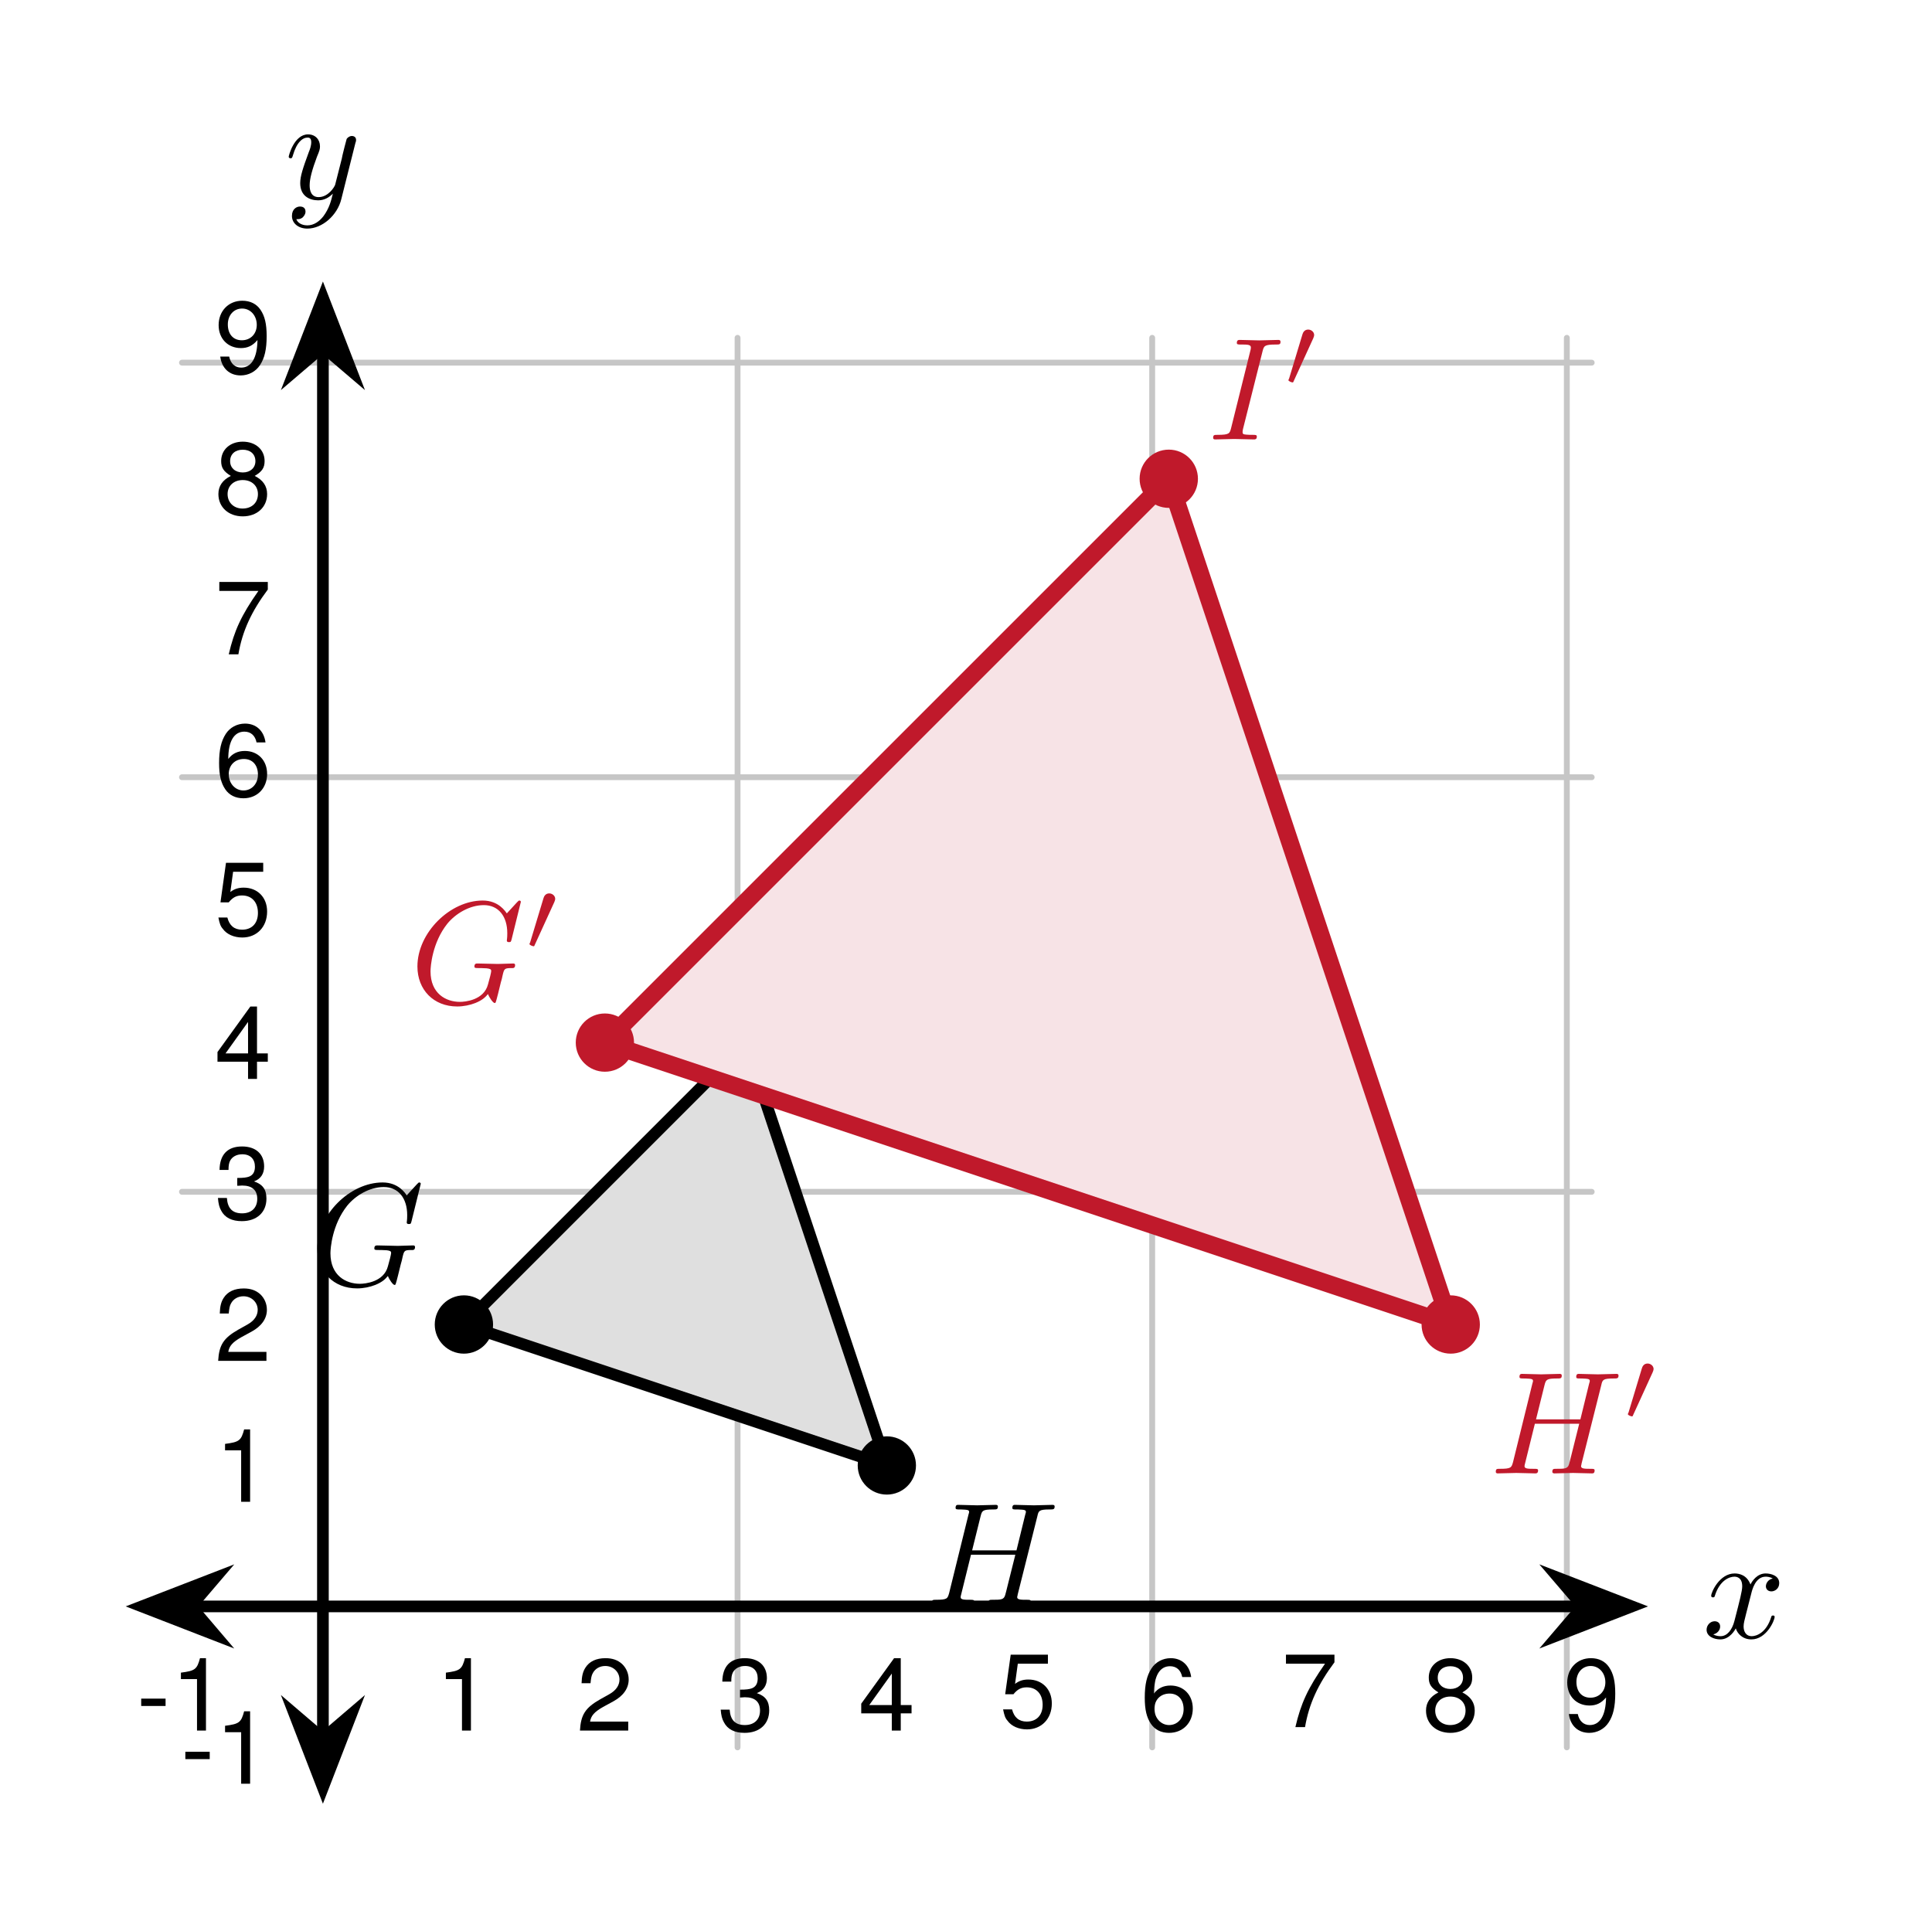
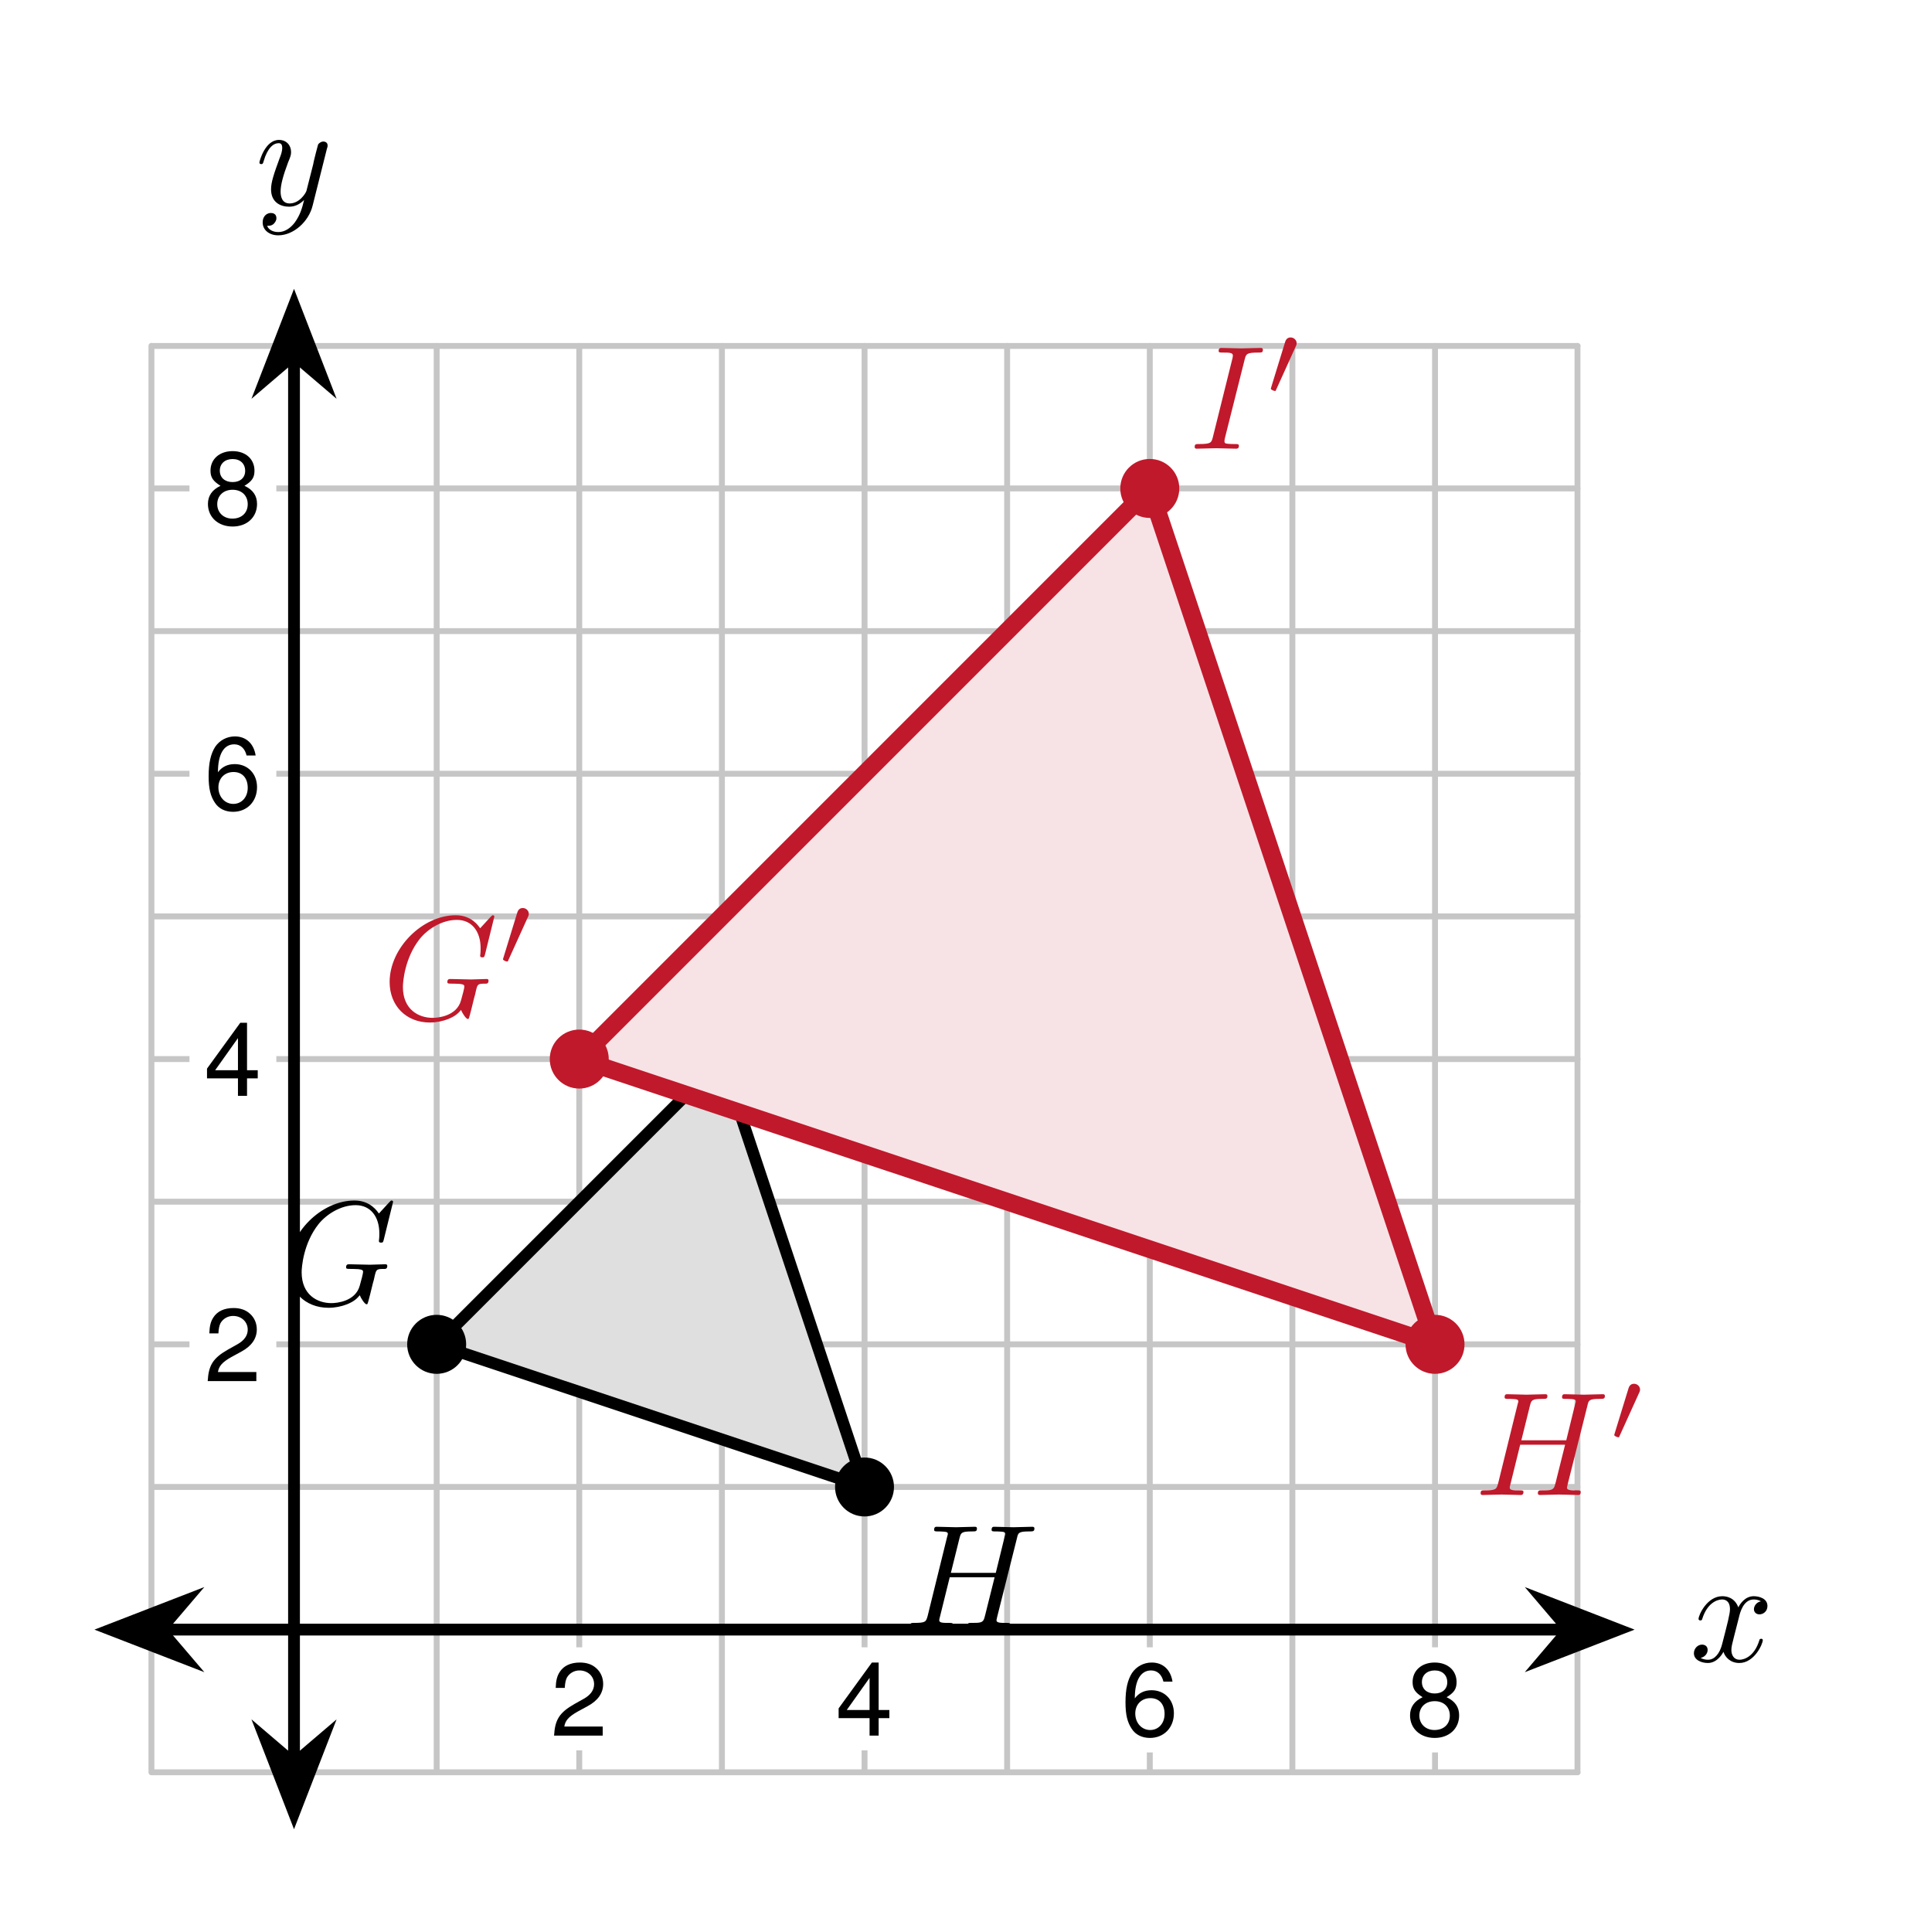
- <svg xmlns="http://www.w3.org/2000/svg" xmlns:xlink="http://www.w3.org/1999/xlink" width="131.341" height="131.258" viewBox="0 0 131.341 131.258">
+ <svg xmlns="http://www.w3.org/2000/svg" xmlns:xlink="http://www.w3.org/1999/xlink" width="129.174" height="129.707" viewBox="0 0 129.174 129.707">
  <defs>
    <g>
      <g id="glyph-0-0">
        <path d="M 3.312 -2.984 C 3.375 -3.25 3.594 -4.156 4.297 -4.156 C 4.344 -4.156 4.578 -4.156 4.781 -4.031 C 4.5 -3.984 4.312 -3.734 4.312 -3.5 C 4.312 -3.344 4.422 -3.156 4.688 -3.156 C 4.906 -3.156 5.219 -3.328 5.219 -3.719 C 5.219 -4.234 4.641 -4.375 4.297 -4.375 C 3.719 -4.375 3.375 -3.859 3.266 -3.625 C 3.016 -4.281 2.484 -4.375 2.188 -4.375 C 1.156 -4.375 0.594 -3.094 0.594 -2.859 C 0.594 -2.75 0.688 -2.75 0.719 -2.75 C 0.797 -2.75 0.828 -2.781 0.844 -2.859 C 1.172 -3.906 1.828 -4.156 2.172 -4.156 C 2.359 -4.156 2.703 -4.078 2.703 -3.5 C 2.703 -3.188 2.531 -2.531 2.172 -1.141 C 2.016 -0.531 1.672 -0.109 1.234 -0.109 C 1.172 -0.109 0.938 -0.109 0.734 -0.234 C 0.984 -0.281 1.203 -0.5 1.203 -0.766 C 1.203 -1.047 0.984 -1.125 0.828 -1.125 C 0.531 -1.125 0.281 -0.859 0.281 -0.547 C 0.281 -0.094 0.781 0.109 1.219 0.109 C 1.875 0.109 2.234 -0.578 2.266 -0.641 C 2.375 -0.281 2.734 0.109 3.328 0.109 C 4.344 0.109 4.906 -1.172 4.906 -1.422 C 4.906 -1.516 4.828 -1.516 4.797 -1.516 C 4.703 -1.516 4.688 -1.469 4.672 -1.406 C 4.344 -0.344 3.672 -0.109 3.344 -0.109 C 2.969 -0.109 2.797 -0.422 2.797 -0.766 C 2.797 -0.984 2.859 -1.203 2.969 -1.641 Z M 3.312 -2.984 " />
      </g>
      <g id="glyph-0-1">
        <path d="M 4.812 -3.781 C 4.859 -3.906 4.859 -3.938 4.859 -4 C 4.859 -4.188 4.719 -4.266 4.562 -4.266 C 4.469 -4.266 4.312 -4.203 4.219 -4.062 C 4.203 -4.016 4.125 -3.703 4.078 -3.531 C 4.016 -3.266 3.938 -3 3.891 -2.734 L 3.438 -0.953 C 3.391 -0.797 2.969 -0.109 2.312 -0.109 C 1.812 -0.109 1.703 -0.547 1.703 -0.906 C 1.703 -1.359 1.875 -1.984 2.203 -2.859 C 2.375 -3.266 2.406 -3.375 2.406 -3.562 C 2.406 -4.016 2.094 -4.375 1.594 -4.375 C 0.656 -4.375 0.281 -2.938 0.281 -2.859 C 0.281 -2.75 0.391 -2.75 0.406 -2.75 C 0.5 -2.75 0.516 -2.781 0.562 -2.938 C 0.828 -3.859 1.234 -4.156 1.562 -4.156 C 1.641 -4.156 1.812 -4.156 1.812 -3.844 C 1.812 -3.594 1.719 -3.344 1.641 -3.156 C 1.25 -2.094 1.062 -1.531 1.062 -1.062 C 1.062 -0.188 1.688 0.109 2.281 0.109 C 2.672 0.109 3 -0.062 3.281 -0.344 C 3.156 0.172 3.031 0.656 2.641 1.188 C 2.375 1.531 2 1.812 1.547 1.812 C 1.406 1.812 0.953 1.781 0.797 1.391 C 0.953 1.391 1.078 1.391 1.219 1.281 C 1.312 1.188 1.422 1.062 1.422 0.875 C 1.422 0.562 1.156 0.531 1.047 0.531 C 0.828 0.531 0.5 0.688 0.5 1.172 C 0.5 1.672 0.938 2.031 1.547 2.031 C 2.562 2.031 3.594 1.125 3.859 0.016 Z M 4.812 -3.781 " />
      </g>
      <g id="glyph-0-2">
        <path d="M 7.531 -6.891 C 7.531 -6.922 7.516 -6.984 7.422 -6.984 C 7.391 -6.984 7.375 -6.969 7.266 -6.859 L 6.578 -6.109 C 6.484 -6.234 6.031 -6.984 4.938 -6.984 C 2.719 -6.984 0.5 -4.797 0.5 -2.5 C 0.5 -0.922 1.594 0.219 3.203 0.219 C 3.641 0.219 4.078 0.125 4.438 -0.016 C 4.938 -0.219 5.125 -0.422 5.297 -0.625 C 5.391 -0.375 5.641 -0.016 5.75 -0.016 C 5.797 -0.016 5.812 -0.047 5.812 -0.047 C 5.828 -0.062 5.938 -0.453 5.984 -0.656 L 6.172 -1.422 C 6.219 -1.578 6.266 -1.75 6.297 -1.922 C 6.406 -2.375 6.422 -2.391 6.984 -2.391 C 7.031 -2.391 7.141 -2.406 7.141 -2.594 C 7.141 -2.672 7.094 -2.703 7.016 -2.703 C 6.781 -2.703 6.203 -2.672 5.969 -2.672 C 5.672 -2.672 4.891 -2.703 4.594 -2.703 C 4.5 -2.703 4.375 -2.703 4.375 -2.5 C 4.375 -2.391 4.453 -2.391 4.672 -2.391 C 4.688 -2.391 4.969 -2.391 5.203 -2.375 C 5.453 -2.344 5.516 -2.312 5.516 -2.188 C 5.516 -2.094 5.406 -1.656 5.297 -1.281 C 5.016 -0.203 3.734 -0.094 3.391 -0.094 C 2.438 -0.094 1.391 -0.656 1.391 -2.172 C 1.391 -2.484 1.5 -4.109 2.531 -5.406 C 3.078 -6.078 4.031 -6.672 5.016 -6.672 C 6.016 -6.672 6.609 -5.906 6.609 -4.766 C 6.609 -4.375 6.578 -4.359 6.578 -4.266 C 6.578 -4.156 6.688 -4.156 6.719 -4.156 C 6.859 -4.156 6.859 -4.188 6.906 -4.359 Z M 7.531 -6.891 " />
      </g>
      <g id="glyph-0-3">
        <path d="M 7.562 -6 C 7.641 -6.359 7.672 -6.453 8.391 -6.453 C 8.641 -6.453 8.734 -6.453 8.734 -6.656 C 8.734 -6.766 8.625 -6.766 8.594 -6.766 C 8.312 -6.766 7.594 -6.734 7.328 -6.734 C 7.031 -6.734 6.328 -6.766 6.047 -6.766 C 5.969 -6.766 5.859 -6.766 5.859 -6.562 C 5.859 -6.453 5.938 -6.453 6.125 -6.453 C 6.156 -6.453 6.344 -6.453 6.516 -6.438 C 6.688 -6.422 6.781 -6.406 6.781 -6.281 C 6.781 -6.234 6.766 -6.219 6.734 -6.094 L 6.141 -3.672 L 3.125 -3.672 L 3.703 -6 C 3.797 -6.359 3.828 -6.453 4.531 -6.453 C 4.797 -6.453 4.875 -6.453 4.875 -6.656 C 4.875 -6.766 4.766 -6.766 4.734 -6.766 C 4.453 -6.766 3.75 -6.734 3.469 -6.734 C 3.188 -6.734 2.484 -6.766 2.188 -6.766 C 2.109 -6.766 2 -6.766 2 -6.562 C 2 -6.453 2.094 -6.453 2.281 -6.453 C 2.297 -6.453 2.484 -6.453 2.656 -6.438 C 2.828 -6.422 2.922 -6.406 2.922 -6.281 C 2.922 -6.234 2.906 -6.219 2.875 -6.094 L 1.562 -0.766 C 1.453 -0.391 1.438 -0.312 0.656 -0.312 C 0.469 -0.312 0.391 -0.312 0.391 -0.109 C 0.391 0 0.5 0 0.531 0 C 0.797 0 1.5 -0.031 1.781 -0.031 C 1.984 -0.031 2.203 -0.016 2.422 -0.016 C 2.641 -0.016 2.859 0 3.062 0 C 3.141 0 3.266 0 3.266 -0.203 C 3.266 -0.312 3.172 -0.312 2.984 -0.312 C 2.609 -0.312 2.344 -0.312 2.344 -0.484 C 2.344 -0.547 2.359 -0.594 2.375 -0.656 L 3.047 -3.375 L 6.062 -3.375 C 5.641 -1.719 5.422 -0.781 5.375 -0.641 C 5.281 -0.312 5.094 -0.312 4.484 -0.312 C 4.328 -0.312 4.234 -0.312 4.234 -0.109 C 4.234 0 4.359 0 4.375 0 C 4.656 0 5.359 -0.031 5.641 -0.031 C 5.844 -0.031 6.062 -0.016 6.266 -0.016 C 6.484 -0.016 6.703 0 6.922 0 C 7 0 7.109 0 7.109 -0.203 C 7.109 -0.312 7.031 -0.312 6.828 -0.312 C 6.469 -0.312 6.188 -0.312 6.188 -0.484 C 6.188 -0.547 6.219 -0.594 6.219 -0.656 Z M 7.562 -6 " />
      </g>
      <g id="glyph-0-4">
        <path d="M 3.703 -6 C 3.797 -6.359 3.828 -6.453 4.609 -6.453 C 4.844 -6.453 4.922 -6.453 4.922 -6.641 C 4.922 -6.766 4.812 -6.766 4.781 -6.766 C 4.484 -6.766 3.75 -6.734 3.469 -6.734 C 3.172 -6.734 2.453 -6.766 2.156 -6.766 C 2.078 -6.766 1.953 -6.766 1.953 -6.562 C 1.953 -6.453 2.047 -6.453 2.234 -6.453 C 2.641 -6.453 2.906 -6.453 2.906 -6.266 C 2.906 -6.219 2.906 -6.203 2.891 -6.109 L 1.562 -0.766 C 1.469 -0.406 1.438 -0.312 0.656 -0.312 C 0.422 -0.312 0.344 -0.312 0.344 -0.109 C 0.344 0 0.453 0 0.484 0 C 0.766 0 1.5 -0.031 1.781 -0.031 C 2.078 -0.031 2.812 0 3.109 0 C 3.188 0 3.312 0 3.312 -0.188 C 3.312 -0.312 3.234 -0.312 3.016 -0.312 C 2.828 -0.312 2.781 -0.312 2.578 -0.328 C 2.375 -0.344 2.344 -0.391 2.344 -0.5 C 2.344 -0.578 2.359 -0.656 2.375 -0.719 Z M 3.703 -6 " />
      </g>
      <g id="glyph-1-0">
-         <path d="M 1.969 -2.172 L 0.312 -2.172 L 0.312 -1.672 L 1.969 -1.672 Z M 1.969 -2.172 " />
+         <path d="M 3.5 -0.609 L 0.922 -0.609 C 0.984 -1 1.203 -1.266 1.812 -1.609 L 2.5 -1.984 C 3.188 -2.359 3.531 -2.859 3.531 -3.469 C 3.531 -3.875 3.375 -4.25 3.078 -4.516 C 2.797 -4.781 2.422 -4.906 1.969 -4.906 C 1.344 -4.906 0.875 -4.688 0.609 -4.266 C 0.438 -4 0.359 -3.703 0.344 -3.203 L 0.953 -3.203 C 0.969 -3.531 1.016 -3.734 1.094 -3.891 C 1.266 -4.188 1.578 -4.375 1.938 -4.375 C 2.5 -4.375 2.922 -3.984 2.922 -3.453 C 2.922 -3.062 2.688 -2.734 2.25 -2.484 L 1.609 -2.125 C 0.594 -1.547 0.297 -1.078 0.234 0 L 3.5 0 Z M 3.5 -0.609 " />
      </g>
      <g id="glyph-1-1">
-         <path d="M 1.797 -3.5 L 1.797 0 L 2.406 0 L 2.406 -4.922 L 2 -4.922 C 1.797 -4.156 1.656 -4.062 0.703 -3.938 L 0.703 -3.5 Z M 1.797 -3.5 " />
+         <path d="M 2.266 -1.172 L 2.266 0 L 2.875 0 L 2.875 -1.172 L 3.594 -1.172 L 3.594 -1.719 L 2.875 -1.719 L 2.875 -4.906 L 2.422 -4.906 L 0.188 -1.828 L 0.188 -1.172 Z M 2.266 -1.719 L 0.734 -1.719 L 2.266 -3.875 Z M 2.266 -1.719 " />
      </g>
      <g id="glyph-1-2">
-         <path d="M 3.516 -0.609 L 0.922 -0.609 C 0.984 -1 1.203 -1.266 1.812 -1.609 L 2.5 -1.984 C 3.188 -2.359 3.547 -2.875 3.547 -3.469 C 3.547 -3.891 3.375 -4.266 3.094 -4.531 C 2.797 -4.797 2.438 -4.922 1.969 -4.922 C 1.344 -4.922 0.875 -4.703 0.609 -4.281 C 0.438 -4.016 0.359 -3.719 0.344 -3.219 L 0.953 -3.219 C 0.984 -3.547 1.016 -3.75 1.109 -3.906 C 1.266 -4.203 1.578 -4.391 1.953 -4.391 C 2.5 -4.391 2.922 -3.984 2.922 -3.469 C 2.922 -3.078 2.688 -2.734 2.25 -2.484 L 1.609 -2.125 C 0.594 -1.547 0.297 -1.078 0.234 0 L 3.516 0 Z M 3.516 -0.609 " />
+         <path d="M 3.453 -3.625 C 3.328 -4.438 2.797 -4.906 2.062 -4.906 C 1.516 -4.906 1.031 -4.641 0.734 -4.203 C 0.438 -3.734 0.297 -3.125 0.297 -2.234 C 0.297 -1.406 0.422 -0.891 0.719 -0.453 C 0.969 -0.062 1.406 0.156 1.938 0.156 C 2.875 0.156 3.547 -0.531 3.547 -1.5 C 3.547 -2.406 2.922 -3.047 2.047 -3.047 C 1.562 -3.047 1.188 -2.859 0.922 -2.5 C 0.922 -3.703 1.312 -4.375 2.016 -4.375 C 2.438 -4.375 2.734 -4.094 2.844 -3.625 Z M 1.969 -2.516 C 2.562 -2.516 2.922 -2.109 2.922 -1.453 C 2.922 -0.828 2.516 -0.375 1.953 -0.375 C 1.391 -0.375 0.953 -0.844 0.953 -1.484 C 0.953 -2.094 1.375 -2.516 1.969 -2.516 Z M 1.969 -2.516 " />
      </g>
      <g id="glyph-1-3">
-         <path d="M 1.531 -2.25 L 1.609 -2.25 L 1.859 -2.266 C 2.547 -2.266 2.891 -1.953 2.891 -1.359 C 2.891 -0.75 2.5 -0.375 1.859 -0.375 C 1.203 -0.375 0.875 -0.719 0.828 -1.422 L 0.219 -1.422 C 0.25 -1.031 0.312 -0.781 0.438 -0.562 C 0.688 -0.078 1.172 0.156 1.844 0.156 C 2.859 0.156 3.516 -0.438 3.516 -1.375 C 3.516 -2 3.266 -2.344 2.672 -2.547 C 3.141 -2.719 3.359 -3.078 3.359 -3.562 C 3.359 -4.406 2.797 -4.922 1.859 -4.922 C 0.875 -4.922 0.344 -4.375 0.328 -3.328 L 0.938 -3.328 C 0.938 -3.625 0.969 -3.797 1.047 -3.953 C 1.188 -4.219 1.484 -4.391 1.875 -4.391 C 2.422 -4.391 2.734 -4.062 2.734 -3.547 C 2.734 -3.203 2.609 -2.984 2.344 -2.875 C 2.172 -2.812 1.969 -2.781 1.531 -2.781 Z M 1.531 -2.25 " />
-       </g>
-       <g id="glyph-1-4">
-         <path d="M 2.266 -1.172 L 2.266 0 L 2.875 0 L 2.875 -1.172 L 3.609 -1.172 L 3.609 -1.734 L 2.875 -1.734 L 2.875 -4.922 L 2.422 -4.922 L 0.188 -1.828 L 0.188 -1.172 Z M 2.266 -1.734 L 0.734 -1.734 L 2.266 -3.875 Z M 2.266 -1.734 " />
-       </g>
-       <g id="glyph-1-5">
-         <path d="M 3.297 -4.922 L 0.766 -4.922 L 0.391 -2.234 L 0.953 -2.234 C 1.234 -2.578 1.484 -2.703 1.859 -2.703 C 2.516 -2.703 2.938 -2.25 2.938 -1.516 C 2.938 -0.812 2.531 -0.375 1.859 -0.375 C 1.328 -0.375 1 -0.656 0.859 -1.203 L 0.25 -1.203 C 0.328 -0.812 0.391 -0.609 0.547 -0.438 C 0.812 -0.062 1.312 0.156 1.875 0.156 C 2.859 0.156 3.562 -0.562 3.562 -1.609 C 3.562 -2.578 2.906 -3.234 1.969 -3.234 C 1.625 -3.234 1.344 -3.156 1.062 -2.938 L 1.25 -4.312 L 3.297 -4.312 Z M 3.297 -4.922 " />
-       </g>
-       <g id="glyph-1-6">
-         <path d="M 3.453 -3.641 C 3.344 -4.438 2.812 -4.922 2.062 -4.922 C 1.516 -4.922 1.031 -4.656 0.75 -4.219 C 0.438 -3.734 0.297 -3.141 0.297 -2.234 C 0.297 -1.422 0.422 -0.891 0.719 -0.453 C 0.984 -0.062 1.406 0.156 1.953 0.156 C 2.891 0.156 3.562 -0.531 3.562 -1.5 C 3.562 -2.422 2.938 -3.062 2.047 -3.062 C 1.562 -3.062 1.188 -2.875 0.922 -2.516 C 0.922 -3.719 1.312 -4.375 2.016 -4.375 C 2.453 -4.375 2.75 -4.109 2.844 -3.641 Z M 1.984 -2.516 C 2.562 -2.516 2.938 -2.109 2.938 -1.453 C 2.938 -0.828 2.516 -0.375 1.953 -0.375 C 1.391 -0.375 0.953 -0.859 0.953 -1.484 C 0.953 -2.094 1.375 -2.516 1.984 -2.516 Z M 1.984 -2.516 " />
-       </g>
-       <g id="glyph-1-7">
-         <path d="M 3.609 -4.922 L 0.312 -4.922 L 0.312 -4.312 L 2.969 -4.312 C 1.797 -2.641 1.328 -1.609 0.953 0 L 1.609 0 C 1.875 -1.578 2.5 -2.922 3.609 -4.406 Z M 3.609 -4.922 " />
-       </g>
-       <g id="glyph-1-8">
-         <path d="M 2.719 -2.594 C 3.219 -2.891 3.391 -3.141 3.391 -3.609 C 3.391 -4.375 2.781 -4.922 1.906 -4.922 C 1.047 -4.922 0.438 -4.375 0.438 -3.609 C 0.438 -3.156 0.594 -2.906 1.094 -2.594 C 0.531 -2.312 0.25 -1.906 0.25 -1.359 C 0.25 -0.469 0.938 0.156 1.906 0.156 C 2.875 0.156 3.562 -0.469 3.562 -1.359 C 3.562 -1.906 3.281 -2.312 2.719 -2.594 Z M 1.906 -4.375 C 2.422 -4.375 2.766 -4.078 2.766 -3.594 C 2.766 -3.141 2.422 -2.828 1.906 -2.828 C 1.391 -2.828 1.047 -3.141 1.047 -3.594 C 1.047 -4.078 1.391 -4.375 1.906 -4.375 Z M 1.906 -2.312 C 2.516 -2.312 2.938 -1.922 2.938 -1.359 C 2.938 -0.766 2.516 -0.375 1.891 -0.375 C 1.297 -0.375 0.875 -0.781 0.875 -1.359 C 0.875 -1.922 1.297 -2.312 1.906 -2.312 Z M 1.906 -2.312 " />
-       </g>
-       <g id="glyph-1-9">
-         <path d="M 0.375 -1.125 C 0.484 -0.312 1.016 0.156 1.766 0.156 C 2.297 0.156 2.797 -0.109 3.078 -0.547 C 3.391 -1.016 3.531 -1.625 3.531 -2.516 C 3.531 -3.344 3.406 -3.875 3.109 -4.312 C 2.844 -4.703 2.422 -4.922 1.875 -4.922 C 0.938 -4.922 0.266 -4.219 0.266 -3.266 C 0.266 -2.344 0.891 -1.703 1.781 -1.703 C 2.234 -1.703 2.578 -1.859 2.906 -2.25 C 2.891 -1.047 2.5 -0.375 1.797 -0.375 C 1.375 -0.375 1.078 -0.656 0.984 -1.125 Z M 1.859 -4.391 C 2.438 -4.391 2.859 -3.906 2.859 -3.281 C 2.859 -2.672 2.438 -2.234 1.844 -2.234 C 1.25 -2.234 0.891 -2.656 0.891 -3.312 C 0.891 -3.938 1.297 -4.391 1.859 -4.391 Z M 1.859 -4.391 " />
+         <path d="M 2.703 -2.578 C 3.219 -2.891 3.375 -3.141 3.375 -3.594 C 3.375 -4.375 2.781 -4.906 1.906 -4.906 C 1.031 -4.906 0.422 -4.375 0.422 -3.594 C 0.422 -3.141 0.594 -2.891 1.094 -2.578 C 0.531 -2.312 0.25 -1.906 0.25 -1.359 C 0.25 -0.469 0.938 0.156 1.906 0.156 C 2.875 0.156 3.547 -0.469 3.547 -1.359 C 3.547 -1.906 3.281 -2.312 2.703 -2.578 Z M 1.906 -4.375 C 2.422 -4.375 2.75 -4.062 2.75 -3.578 C 2.75 -3.125 2.422 -2.828 1.906 -2.828 C 1.391 -2.828 1.047 -3.125 1.047 -3.594 C 1.047 -4.062 1.391 -4.375 1.906 -4.375 Z M 1.906 -2.312 C 2.516 -2.312 2.922 -1.922 2.922 -1.344 C 2.922 -0.766 2.516 -0.375 1.891 -0.375 C 1.297 -0.375 0.875 -0.781 0.875 -1.344 C 0.875 -1.922 1.297 -2.312 1.906 -2.312 Z M 1.906 -2.312 " />
      </g>
      <g id="glyph-2-0">
-         <path d="M 2.016 -3.281 C 2.062 -3.391 2.078 -3.453 2.078 -3.5 C 2.078 -3.719 1.875 -3.875 1.672 -3.875 C 1.406 -3.875 1.312 -3.656 1.281 -3.547 L 0.375 -0.547 C 0.359 -0.531 0.328 -0.438 0.328 -0.438 C 0.328 -0.359 0.547 -0.281 0.609 -0.281 C 0.656 -0.281 0.656 -0.297 0.703 -0.406 Z M 2.016 -3.281 " />
+         <path d="M 2 -3.266 C 2.062 -3.391 2.062 -3.438 2.062 -3.484 C 2.062 -3.703 1.875 -3.875 1.656 -3.875 C 1.391 -3.875 1.312 -3.656 1.281 -3.547 L 0.359 -0.547 C 0.359 -0.531 0.328 -0.438 0.328 -0.438 C 0.328 -0.359 0.547 -0.281 0.609 -0.281 C 0.656 -0.281 0.656 -0.297 0.703 -0.406 Z M 2 -3.266 " />
      </g>
    </g>
    <clipPath id="clip-0">
-       <path clip-rule="nonzero" d="M 0.043 96 L 26 96 L 26 123 L 0.043 123 Z M 0.043 96 " />
-     </clipPath>
-     <clipPath id="clip-1">
-       <path clip-rule="nonzero" d="M 8 105 L 36 105 L 36 130.52 L 8 130.52 Z M 8 105 " />
+       <path clip-rule="nonzero" d="M 6 105 L 33 105 L 33 129.148 L 6 129.148 Z M 6 105 " />
    </clipPath>
  </defs>
-   <path fill="none" stroke-width="0.399" stroke-linecap="round" stroke-linejoin="round" stroke="rgb(77.499%, 77.499%, 77.499%)" stroke-opacity="1" stroke-miterlimit="10" d="M -9.637 0.002 L 86.741 0.002 M -9.637 28.349 L 86.741 28.349 M -9.637 56.696 L 86.741 56.696 M -9.637 85.042 L 86.741 85.042 M -0.001 -9.638 L -0.001 86.739 M 28.346 -9.638 L 28.346 86.739 M 56.693 -9.638 L 56.693 86.739 M 85.04 -9.638 L 85.04 86.739 " transform="matrix(0.994379, 0, 0, -0.994379, 21.95363, 109.2206)" />
-   <path fill="none" stroke-width="0.797" stroke-linecap="round" stroke-linejoin="round" stroke="rgb(0%, 0%, 0%)" stroke-opacity="1" stroke-miterlimit="10" d="M -8.839 0.002 L 85.944 0.002 " transform="matrix(0.994379, 0, 0, -0.994379, 21.95363, 109.2206)" />
-   <path fill-rule="nonzero" fill="rgb(0%, 0%, 0%)" fill-opacity="1" d="M 9.641 109.219 L 14.605 111.145 L 12.965 109.219 L 14.605 107.297 Z M 9.641 109.219 " />
+   <path fill="none" stroke-width="0.399" stroke-linecap="round" stroke-linejoin="round" stroke="rgb(77.499%, 77.499%, 77.499%)" stroke-opacity="1" stroke-miterlimit="10" d="M -9.636 -9.639 L 86.742 -9.639 M -9.636 0 L 86.742 0 M -9.636 9.64 L 86.742 9.64 M -9.636 19.275 L 86.742 19.275 M -9.636 28.915 L 86.742 28.915 M -9.636 38.55 L 86.742 38.55 M -9.636 48.189 L 86.742 48.189 M -9.636 57.829 L 86.742 57.829 M -9.636 67.464 L 86.742 67.464 M -9.636 77.104 L 86.742 77.104 M -9.636 86.731 L 86.742 86.731 M -9.636 -9.639 L -9.636 86.739 M -0.001 -9.639 L -0.001 86.739 M 9.639 -9.639 L 9.639 86.739 M 19.274 -9.639 L 19.274 86.739 M 28.914 -9.639 L 28.914 86.739 M 38.553 -9.639 L 38.553 86.739 M 48.188 -9.639 L 48.188 86.739 M 57.828 -9.639 L 57.828 86.739 M 67.463 -9.639 L 67.463 86.739 M 77.103 -9.639 L 77.103 86.739 M 86.73 -9.639 L 86.73 86.739 " transform="matrix(0.993646, 0, 0, -0.993646, 19.74275, 109.4066)" />
+   <path fill="none" stroke-width="0.797" stroke-linecap="round" stroke-linejoin="round" stroke="rgb(0%, 0%, 0%)" stroke-opacity="1" stroke-miterlimit="10" d="M -8.842 0 L 85.944 0 " transform="matrix(0.993646, 0, 0, -0.993646, 19.74275, 109.4066)" />
+   <path fill-rule="nonzero" fill="rgb(0%, 0%, 0%)" fill-opacity="1" stroke-width="0.797" stroke-linecap="round" stroke-linejoin="miter" stroke="rgb(0%, 0%, 0%)" stroke-opacity="1" stroke-miterlimit="10" d="M 6.261 -0 L 1.265 1.934 L 2.916 -0 L 1.265 -1.935 Z M 6.261 -0 " transform="matrix(-0.993646, 0, 0, 0.993646, 13.65898, 109.4066)" />
+   <path fill-rule="nonzero" fill="rgb(0%, 0%, 0%)" fill-opacity="1" stroke-width="0.797" stroke-linecap="round" stroke-linejoin="miter" stroke="rgb(0%, 0%, 0%)" stroke-opacity="1" stroke-miterlimit="10" d="M 6.261 0 L 1.268 1.935 L 2.915 0 L 1.268 -1.934 Z M 6.261 0 " transform="matrix(0.993646, 0, 0, -0.993646, 102.4391, 109.4066)" />
+   <g fill="rgb(0%, 0%, 0%)" fill-opacity="1">
+     <use xlink:href="#glyph-0-0" x="113.457" y="111.538" />
+   </g>
+   <path fill="none" stroke-width="0.797" stroke-linecap="round" stroke-linejoin="round" stroke="rgb(0%, 0%, 0%)" stroke-opacity="1" stroke-miterlimit="10" d="M -0.001 -8.841 L -0.001 85.945 " transform="matrix(0.993646, 0, 0, -0.993646, 19.74275, 109.4066)" />
+   <path fill-rule="nonzero" fill="rgb(0%, 0%, 0%)" fill-opacity="1" d="M 19.742 121.711 L 21.664 116.75 L 19.742 118.391 L 17.82 116.75 Z M 19.742 121.711 " />
  <g clip-path="url(#clip-0)">
-     <path fill="none" stroke-width="0.797" stroke-linecap="round" stroke-linejoin="miter" stroke="rgb(0%, 0%, 0%)" stroke-opacity="1" stroke-miterlimit="10" d="M 6.26 -0.002 L 1.267 1.935 L 2.917 -0.002 L 1.267 -1.935 Z M 6.26 -0.002 " transform="matrix(-0.994379, 0, 0, 0.994379, 15.86537, 109.2206)" />
+     <path fill="none" stroke-width="0.797" stroke-linecap="round" stroke-linejoin="miter" stroke="rgb(0%, 0%, 0%)" stroke-opacity="1" stroke-miterlimit="10" d="M 6.26 -0.001 L 1.268 1.934 L 2.919 -0.001 L 1.268 -1.935 Z M 6.26 -0.001 " transform="matrix(0, 0.993646, 0.993646, 0, 19.74275, 115.4904)" />
  </g>
-   <path fill-rule="nonzero" fill="rgb(0%, 0%, 0%)" fill-opacity="1" stroke-width="0.797" stroke-linecap="round" stroke-linejoin="miter" stroke="rgb(0%, 0%, 0%)" stroke-opacity="1" stroke-miterlimit="10" d="M 6.262 0.002 L 1.265 1.935 L 2.919 0.002 L 1.265 -1.935 Z M 6.262 0.002 " transform="matrix(0.994379, 0, 0, -0.994379, 104.711, 109.2206)" />
+   <path fill-rule="nonzero" fill="rgb(0%, 0%, 0%)" fill-opacity="1" stroke-width="0.797" stroke-linecap="round" stroke-linejoin="miter" stroke="rgb(0%, 0%, 0%)" stroke-opacity="1" stroke-miterlimit="10" d="M 6.262 0.001 L 1.265 1.935 L 2.916 0.001 L 1.265 -1.934 Z M 6.262 0.001 " transform="matrix(0, -0.993646, -0.993646, 0, 19.74275, 26.71024)" />
  <g fill="rgb(0%, 0%, 0%)" fill-opacity="1">
-     <use xlink:href="#glyph-0-0" x="115.736" y="111.354" />
+     <use xlink:href="#glyph-0-1" x="17.138" y="13.768" />
  </g>
-   <path fill="none" stroke-width="0.797" stroke-linecap="round" stroke-linejoin="round" stroke="rgb(0%, 0%, 0%)" stroke-opacity="1" stroke-miterlimit="10" d="M -0.001 -8.841 L -0.001 85.942 " transform="matrix(0.994379, 0, 0, -0.994379, 21.95363, 109.2206)" />
-   <path fill-rule="nonzero" fill="rgb(0%, 0%, 0%)" fill-opacity="1" d="M 21.953 121.535 L 23.875 116.566 L 21.953 118.211 L 20.031 116.566 Z M 21.953 121.535 " />
-   <g clip-path="url(#clip-1)">
-     <path fill="none" stroke-width="0.797" stroke-linecap="round" stroke-linejoin="miter" stroke="rgb(0%, 0%, 0%)" stroke-opacity="1" stroke-miterlimit="10" d="M 6.262 -0.001 L 1.265 1.932 L 2.919 -0.001 L 1.265 -1.933 Z M 6.262 -0.001 " transform="matrix(0, 0.994379, 0.994379, 0, 21.95363, 115.3088)" />
+   <path fill-rule="nonzero" fill="rgb(100%, 100%, 100%)" fill-opacity="1" d="M 35.98 117.512 L 41.812 117.512 L 41.812 110.594 L 35.98 110.594 Z M 35.98 117.512 " />
+   <g fill="rgb(0%, 0%, 0%)" fill-opacity="1">
+     <use xlink:href="#glyph-1-0" x="36.969" y="116.522" />
  </g>
-   <path fill-rule="nonzero" fill="rgb(0%, 0%, 0%)" fill-opacity="1" stroke-width="0.797" stroke-linecap="round" stroke-linejoin="miter" stroke="rgb(0%, 0%, 0%)" stroke-opacity="1" stroke-miterlimit="10" d="M 6.26 0.001 L 1.267 1.933 L 2.917 0.001 L 1.267 -1.932 Z M 6.26 0.001 " transform="matrix(0, -0.994379, -0.994379, 0, 21.95363, 26.46323)" />
+   <path fill-rule="nonzero" fill="rgb(100%, 100%, 100%)" fill-opacity="1" d="M 55.133 117.512 L 60.965 117.512 L 60.965 110.594 L 55.133 110.594 Z M 55.133 117.512 " />
  <g fill="rgb(0%, 0%, 0%)" fill-opacity="1">
-     <use xlink:href="#glyph-0-1" x="19.347" y="13.511" />
+     <use xlink:href="#glyph-1-1" x="56.122" y="116.522" />
  </g>
+   <path fill-rule="nonzero" fill="rgb(100%, 100%, 100%)" fill-opacity="1" d="M 74.285 117.652 L 80.117 117.652 L 80.117 110.594 L 74.285 110.594 Z M 74.285 117.652 " />
  <g fill="rgb(0%, 0%, 0%)" fill-opacity="1">
-     <use xlink:href="#glyph-1-0" x="9.287" y="117.661" />
-     <use xlink:href="#glyph-1-1" x="11.596" y="117.661" />
+     <use xlink:href="#glyph-1-2" x="75.275" y="116.522" />
  </g>
+   <path fill-rule="nonzero" fill="rgb(100%, 100%, 100%)" fill-opacity="1" d="M 93.438 117.652 L 99.273 117.652 L 99.273 110.594 L 93.438 110.594 Z M 93.438 117.652 " />
  <g fill="rgb(0%, 0%, 0%)" fill-opacity="1">
-     <use xlink:href="#glyph-1-1" x="29.609" y="117.661" />
+     <use xlink:href="#glyph-1-3" x="94.428" y="116.522" />
  </g>
+   <path fill-rule="nonzero" fill="rgb(100%, 100%, 100%)" fill-opacity="1" d="M 12.723 93.711 L 18.555 93.711 L 18.555 86.793 L 12.723 86.793 Z M 12.723 93.711 " />
  <g fill="rgb(0%, 0%, 0%)" fill-opacity="1">
-     <use xlink:href="#glyph-1-2" x="39.192" y="117.661" />
+     <use xlink:href="#glyph-1-0" x="13.712" y="92.722" />
  </g>
+   <path fill-rule="nonzero" fill="rgb(100%, 100%, 100%)" fill-opacity="1" d="M 12.723 74.559 L 18.555 74.559 L 18.555 67.641 L 12.723 67.641 Z M 12.723 74.559 " />
  <g fill="rgb(0%, 0%, 0%)" fill-opacity="1">
-     <use xlink:href="#glyph-1-3" x="48.776" y="117.661" />
+     <use xlink:href="#glyph-1-1" x="13.712" y="73.57" />
  </g>
+   <path fill-rule="nonzero" fill="rgb(100%, 100%, 100%)" fill-opacity="1" d="M 12.723 55.477 L 18.555 55.477 L 18.555 48.418 L 12.723 48.418 Z M 12.723 55.477 " />
  <g fill="rgb(0%, 0%, 0%)" fill-opacity="1">
-     <use xlink:href="#glyph-1-4" x="58.36" y="117.661" />
+     <use xlink:href="#glyph-1-2" x="13.712" y="54.346" />
  </g>
+   <path fill-rule="nonzero" fill="rgb(100%, 100%, 100%)" fill-opacity="1" d="M 12.723 36.324 L 18.555 36.324 L 18.555 29.266 L 12.723 29.266 Z M 12.723 36.324 " />
  <g fill="rgb(0%, 0%, 0%)" fill-opacity="1">
-     <use xlink:href="#glyph-1-5" x="67.943" y="117.425" />
+     <use xlink:href="#glyph-1-3" x="13.712" y="35.193" />
  </g>
+   <path fill-rule="nonzero" fill="rgb(87.5%, 87.5%, 87.5%)" fill-opacity="1" stroke-width="0.797" stroke-linecap="round" stroke-linejoin="round" stroke="rgb(0%, 0%, 0%)" stroke-opacity="1" stroke-miterlimit="10" d="M 9.639 19.275 L 38.553 9.64 L 28.914 38.55 Z M 9.639 19.275 " transform="matrix(0.993646, 0, 0, -0.993646, 19.74275, 109.4066)" />
+   <path fill-rule="nonzero" fill="rgb(0%, 0%, 0%)" fill-opacity="1" d="M 31.301 90.254 C 31.301 89.16 30.414 88.273 29.32 88.273 C 28.227 88.273 27.34 89.16 27.34 90.254 C 27.34 91.348 28.227 92.234 29.32 92.234 C 30.414 92.234 31.301 91.348 31.301 90.254 Z M 31.301 90.254 " />
  <g fill="rgb(0%, 0%, 0%)" fill-opacity="1">
-     <use xlink:href="#glyph-1-6" x="77.526" y="117.661" />
+     <use xlink:href="#glyph-0-2" x="18.863" y="87.581" />
  </g>
+   <path fill-rule="nonzero" fill="rgb(0%, 0%, 0%)" fill-opacity="1" d="M 60.027 99.828 C 60.027 98.738 59.141 97.852 58.051 97.852 C 56.957 97.852 56.07 98.738 56.07 99.828 C 56.07 100.922 56.957 101.809 58.051 101.809 C 59.141 101.809 60.027 100.922 60.027 99.828 Z M 60.027 99.828 " />
  <g fill="rgb(0%, 0%, 0%)" fill-opacity="1">
-     <use xlink:href="#glyph-1-7" x="87.11" y="117.425" />
+     <use xlink:href="#glyph-0-3" x="60.722" y="109.267" />
  </g>
+   <path fill-rule="nonzero" fill="rgb(0%, 0%, 0%)" fill-opacity="1" d="M 50.453 71.102 C 50.453 70.008 49.566 69.121 48.473 69.121 C 47.379 69.121 46.492 70.008 46.492 71.102 C 46.492 72.195 47.379 73.082 48.473 73.082 C 49.566 73.082 50.453 72.195 50.453 71.102 Z M 50.453 71.102 " />
  <g fill="rgb(0%, 0%, 0%)" fill-opacity="1">
-     <use xlink:href="#glyph-1-8" x="96.693" y="117.661" />
+     <use xlink:href="#glyph-0-4" x="45.907" y="68.429" />
  </g>
-   <g fill="rgb(0%, 0%, 0%)" fill-opacity="1">
-     <use xlink:href="#glyph-1-9" x="106.277" y="117.661" />
-   </g>
-   <g fill="rgb(0%, 0%, 0%)" fill-opacity="1">
-     <use xlink:href="#glyph-1-0" x="12.288" y="121.274" />
-     <use xlink:href="#glyph-1-1" x="14.597" y="121.274" />
-   </g>
-   <g fill="rgb(0%, 0%, 0%)" fill-opacity="1">
-     <use xlink:href="#glyph-1-1" x="14.597" y="102.108" />
-   </g>
-   <g fill="rgb(0%, 0%, 0%)" fill-opacity="1">
-     <use xlink:href="#glyph-1-2" x="14.597" y="92.524" />
-   </g>
-   <g fill="rgb(0%, 0%, 0%)" fill-opacity="1">
-     <use xlink:href="#glyph-1-3" x="14.597" y="82.87" />
-   </g>
-   <g fill="rgb(0%, 0%, 0%)" fill-opacity="1">
-     <use xlink:href="#glyph-1-4" x="14.597" y="73.356" />
-   </g>
-   <g fill="rgb(0%, 0%, 0%)" fill-opacity="1">
-     <use xlink:href="#glyph-1-5" x="14.597" y="63.585" />
-   </g>
-   <g fill="rgb(0%, 0%, 0%)" fill-opacity="1">
-     <use xlink:href="#glyph-1-6" x="14.597" y="54.119" />
-   </g>
-   <g fill="rgb(0%, 0%, 0%)" fill-opacity="1">
-     <use xlink:href="#glyph-1-7" x="14.597" y="44.489" />
-   </g>
-   <g fill="rgb(0%, 0%, 0%)" fill-opacity="1">
-     <use xlink:href="#glyph-1-8" x="14.597" y="34.951" />
-   </g>
-   <g fill="rgb(0%, 0%, 0%)" fill-opacity="1">
-     <use xlink:href="#glyph-1-9" x="14.597" y="25.369" />
-   </g>
-   <path fill-rule="nonzero" fill="rgb(87.5%, 87.5%, 87.5%)" fill-opacity="1" stroke-width="0.797" stroke-linecap="round" stroke-linejoin="round" stroke="rgb(0%, 0%, 0%)" stroke-opacity="1" stroke-miterlimit="10" d="M 9.64 19.274 L 38.552 9.638 L 28.912 38.551 Z M 9.64 19.274 " transform="matrix(0.994379, 0, 0, -0.994379, 21.95363, 109.2206)" />
-   <path fill-rule="nonzero" fill="rgb(0%, 0%, 0%)" fill-opacity="1" d="M 33.52 90.055 C 33.52 88.961 32.633 88.07 31.539 88.07 C 30.441 88.07 29.555 88.961 29.555 90.055 C 29.555 91.148 30.441 92.035 31.539 92.035 C 32.633 92.035 33.52 91.148 33.52 90.055 Z M 33.52 90.055 " />
-   <g fill="rgb(0%, 0%, 0%)" fill-opacity="1">
-     <use xlink:href="#glyph-0-2" x="21.073" y="87.379" />
-   </g>
-   <path fill-rule="nonzero" fill="rgb(0%, 0%, 0%)" fill-opacity="1" d="M 62.27 99.637 C 62.27 98.543 61.383 97.656 60.289 97.656 C 59.195 97.656 58.309 98.543 58.309 99.637 C 58.309 100.73 59.195 101.617 60.289 101.617 C 61.383 101.617 62.27 100.73 62.27 99.637 Z M 62.27 99.637 " />
-   <g fill="rgb(0%, 0%, 0%)" fill-opacity="1">
-     <use xlink:href="#glyph-0-3" x="62.962" y="109.081" />
-   </g>
-   <path fill-rule="nonzero" fill="rgb(0%, 0%, 0%)" fill-opacity="1" d="M 52.688 70.887 C 52.688 69.793 51.797 68.906 50.703 68.906 C 49.609 68.906 48.723 69.793 48.723 70.887 C 48.723 71.98 49.609 72.867 50.703 72.867 C 51.797 72.867 52.688 71.98 52.688 70.887 Z M 52.688 70.887 " />
-   <g fill="rgb(0%, 0%, 0%)" fill-opacity="1">
-     <use xlink:href="#glyph-0-4" x="48.138" y="68.211" />
-   </g>
-   <path fill-rule="nonzero" fill="rgb(97.034%, 89.177%, 90.024%)" fill-opacity="1" stroke-width="1.196" stroke-linecap="round" stroke-linejoin="round" stroke="rgb(75.293%, 9.804%, 16.862%)" stroke-opacity="1" stroke-miterlimit="10" d="M 19.276 38.551 L 77.101 19.274 L 57.828 77.103 Z M 19.276 38.551 " transform="matrix(0.994379, 0, 0, -0.994379, 21.95363, 109.2206)" />
-   <path fill-rule="nonzero" fill="rgb(75.293%, 9.804%, 16.862%)" fill-opacity="1" d="M 43.102 70.887 C 43.102 69.793 42.215 68.906 41.121 68.906 C 40.027 68.906 39.141 69.793 39.141 70.887 C 39.141 71.98 40.027 72.867 41.121 72.867 C 42.215 72.867 43.102 71.98 43.102 70.887 Z M 43.102 70.887 " />
+   <path fill-rule="nonzero" fill="rgb(97.034%, 89.177%, 90.024%)" fill-opacity="1" stroke-width="1.196" stroke-linecap="round" stroke-linejoin="round" stroke="rgb(75.293%, 9.804%, 16.862%)" stroke-opacity="1" stroke-miterlimit="10" d="M 19.274 38.55 L 77.103 19.275 L 57.828 77.104 Z M 19.274 38.55 " transform="matrix(0.993646, 0, 0, -0.993646, 19.74275, 109.4066)" />
+   <path fill-rule="nonzero" fill="rgb(75.293%, 9.804%, 16.862%)" fill-opacity="1" d="M 40.875 71.102 C 40.875 70.008 39.988 69.121 38.895 69.121 C 37.801 69.121 36.914 70.008 36.914 71.102 C 36.914 72.195 37.801 73.082 38.895 73.082 C 39.988 73.082 40.875 72.195 40.875 71.102 Z M 40.875 71.102 " />
  <g fill="rgb(75.293%, 9.804%, 16.862%)" fill-opacity="1">
-     <use xlink:href="#glyph-0-2" x="27.877" y="68.211" />
+     <use xlink:href="#glyph-0-2" x="25.662" y="68.429" />
  </g>
  <g fill="rgb(75.293%, 9.804%, 16.862%)" fill-opacity="1">
-     <use xlink:href="#glyph-2-0" x="35.666" y="64.617" />
+     <use xlink:href="#glyph-2-0" x="33.445" y="64.836" />
  </g>
-   <path fill-rule="nonzero" fill="rgb(75.293%, 9.804%, 16.862%)" fill-opacity="1" d="M 100.605 90.055 C 100.605 88.961 99.719 88.07 98.621 88.07 C 97.527 88.07 96.641 88.961 96.641 90.055 C 96.641 91.148 97.527 92.035 98.621 92.035 C 99.719 92.035 100.605 91.148 100.605 90.055 Z M 100.605 90.055 " />
+   <path fill-rule="nonzero" fill="rgb(75.293%, 9.804%, 16.862%)" fill-opacity="1" d="M 98.336 90.254 C 98.336 89.16 97.449 88.273 96.355 88.273 C 95.262 88.273 94.375 89.16 94.375 90.254 C 94.375 91.348 95.262 92.234 96.355 92.234 C 97.449 92.234 98.336 91.348 98.336 90.254 Z M 98.336 90.254 " />
  <g fill="rgb(75.293%, 9.804%, 16.862%)" fill-opacity="1">
-     <use xlink:href="#glyph-0-3" x="101.296" y="100.176" />
+     <use xlink:href="#glyph-0-3" x="99.027" y="100.368" />
  </g>
  <g fill="rgb(75.293%, 9.804%, 16.862%)" fill-opacity="1">
-     <use xlink:href="#glyph-2-0" x="110.336" y="96.581" />
+     <use xlink:href="#glyph-2-0" x="108.06" y="96.776" />
  </g>
-   <path fill-rule="nonzero" fill="rgb(75.293%, 9.804%, 16.862%)" fill-opacity="1" d="M 81.438 32.551 C 81.438 31.457 80.551 30.57 79.457 30.57 C 78.359 30.57 77.473 31.457 77.473 32.551 C 77.473 33.645 78.359 34.531 79.457 34.531 C 80.551 34.531 81.438 33.645 81.438 32.551 Z M 81.438 32.551 " />
+   <path fill-rule="nonzero" fill="rgb(75.293%, 9.804%, 16.862%)" fill-opacity="1" d="M 79.184 32.793 C 79.184 31.699 78.297 30.812 77.203 30.812 C 76.109 30.812 75.223 31.699 75.223 32.793 C 75.223 33.887 76.109 34.773 77.203 34.773 C 78.297 34.773 79.184 33.887 79.184 32.793 Z M 79.184 32.793 " />
  <g fill="rgb(75.293%, 9.804%, 16.862%)" fill-opacity="1">
-     <use xlink:href="#glyph-0-4" x="82.129" y="29.877" />
+     <use xlink:href="#glyph-0-4" x="79.874" y="30.123" />
  </g>
  <g fill="rgb(75.293%, 9.804%, 16.862%)" fill-opacity="1">
-     <use xlink:href="#glyph-2-0" x="87.261" y="26.282" />
+     <use xlink:href="#glyph-2-0" x="85.002" y="26.53" />
  </g>
</svg>
